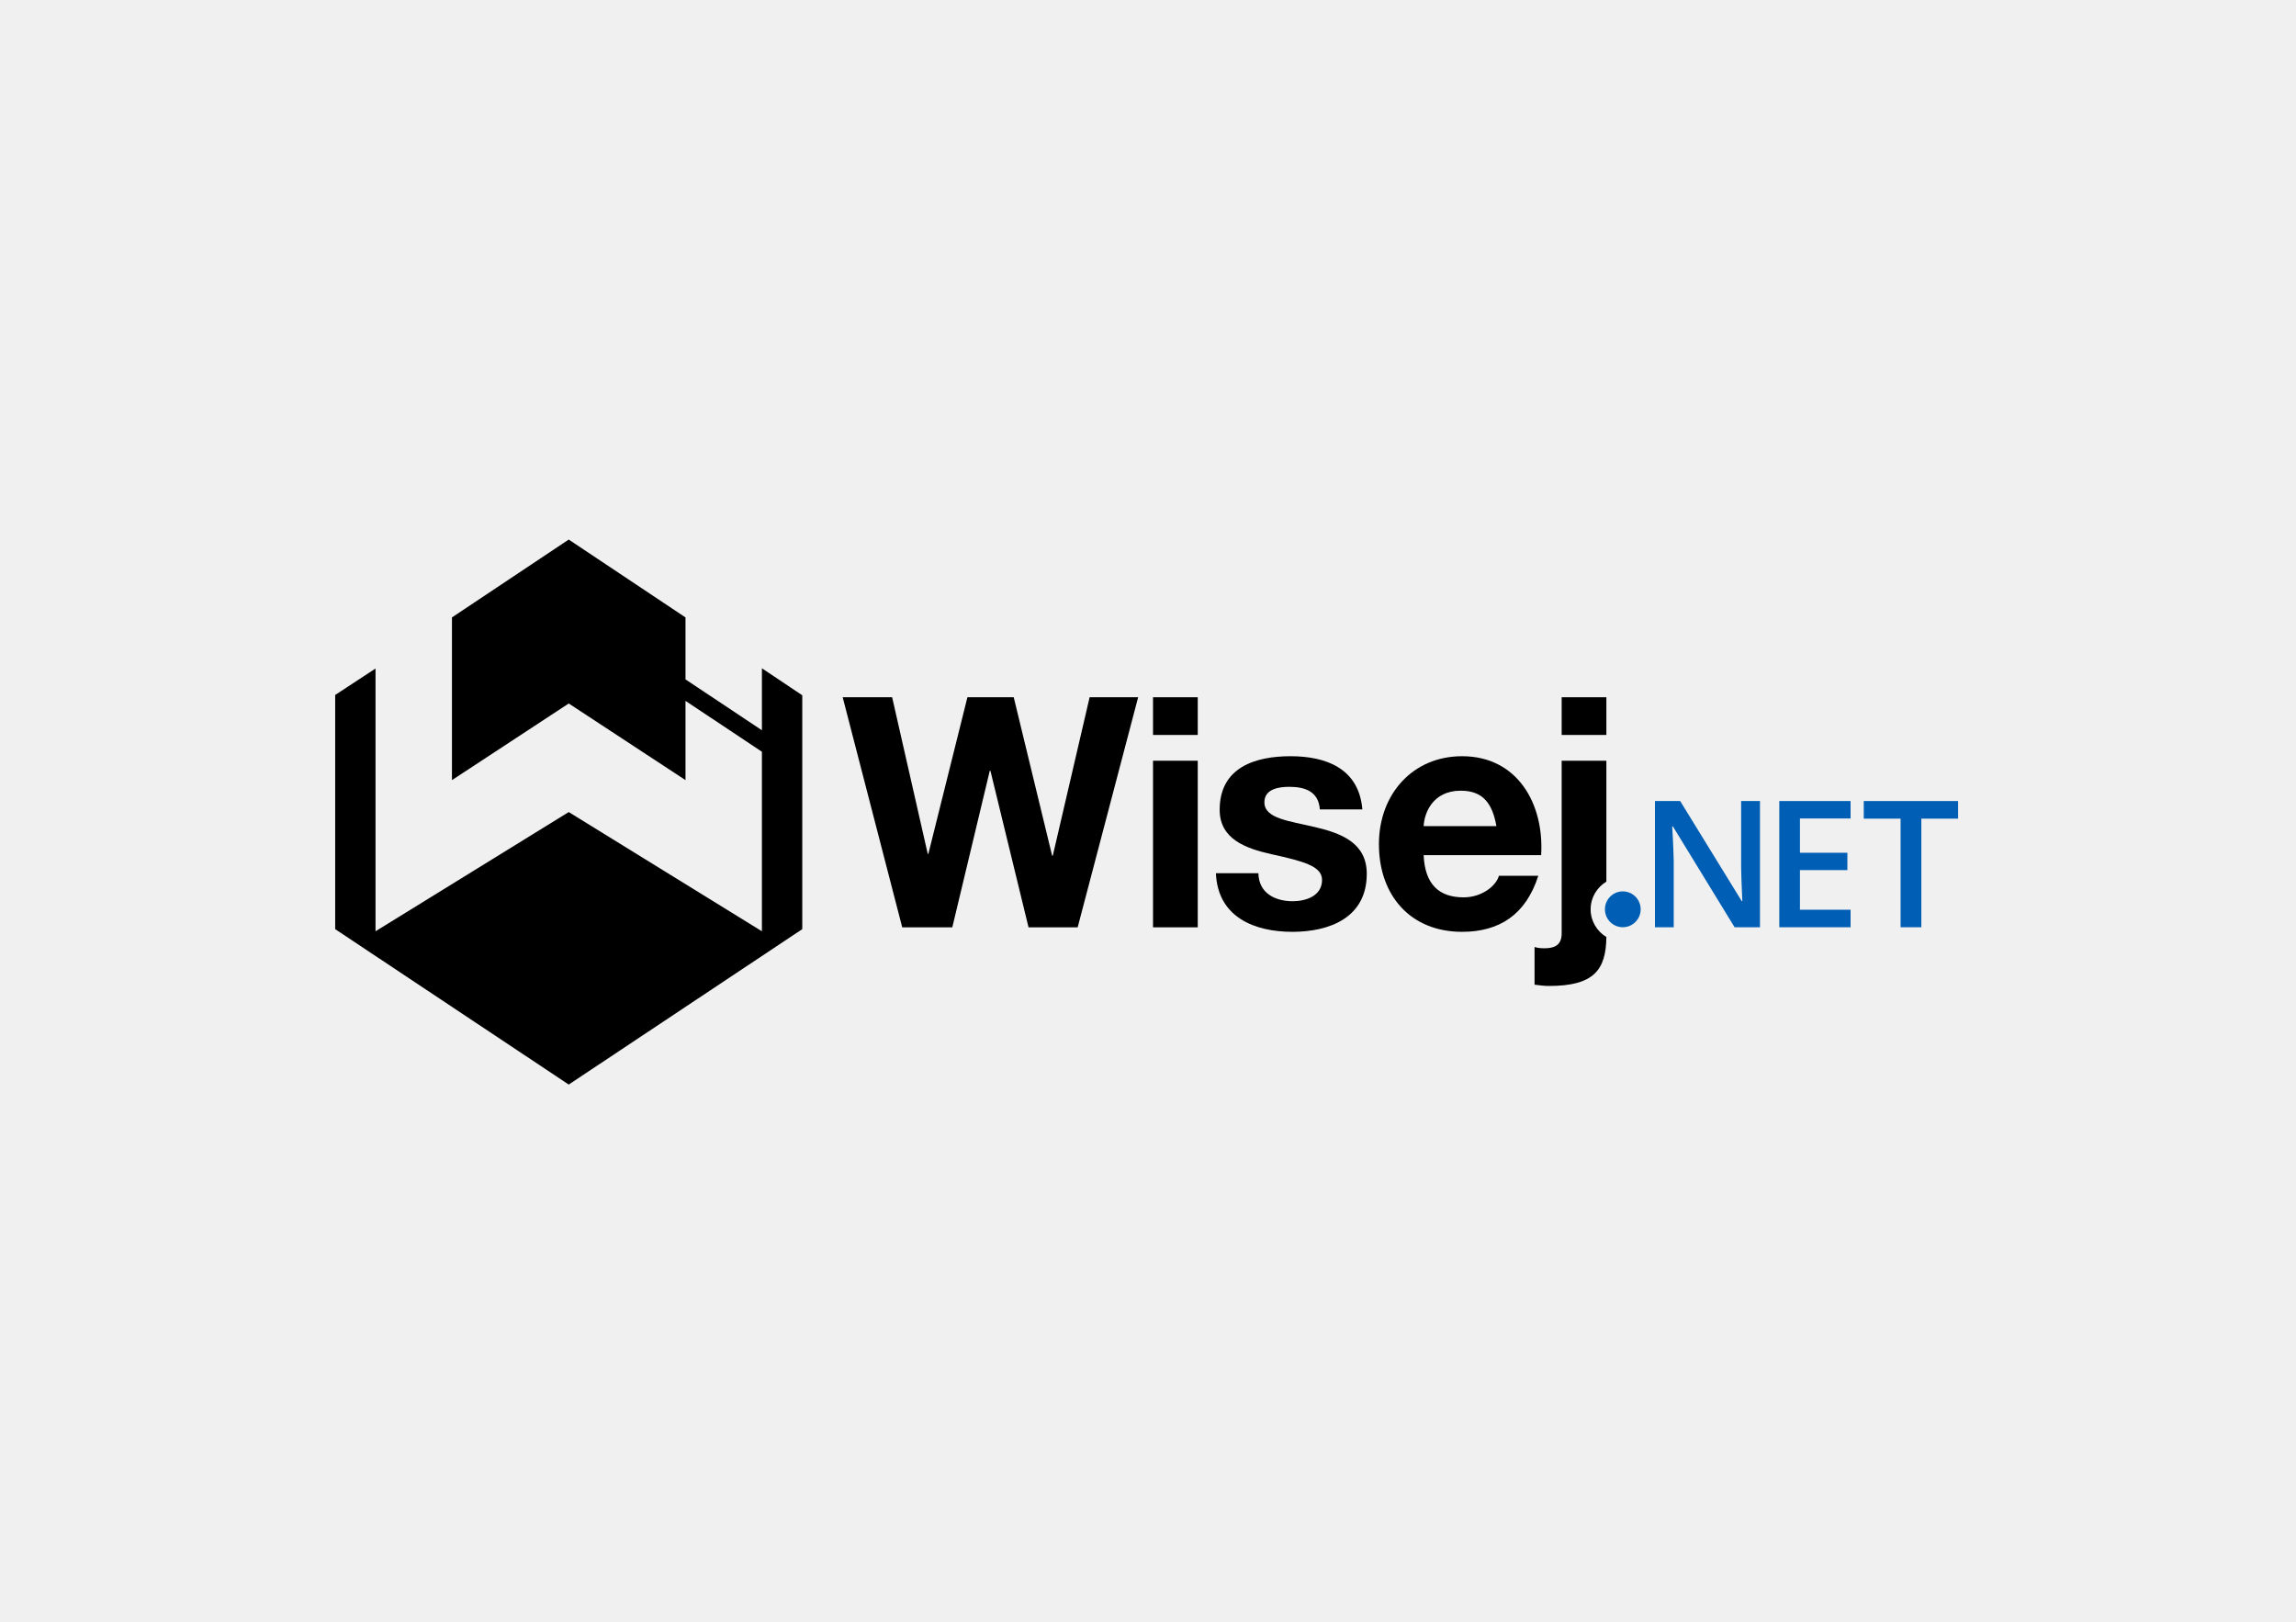
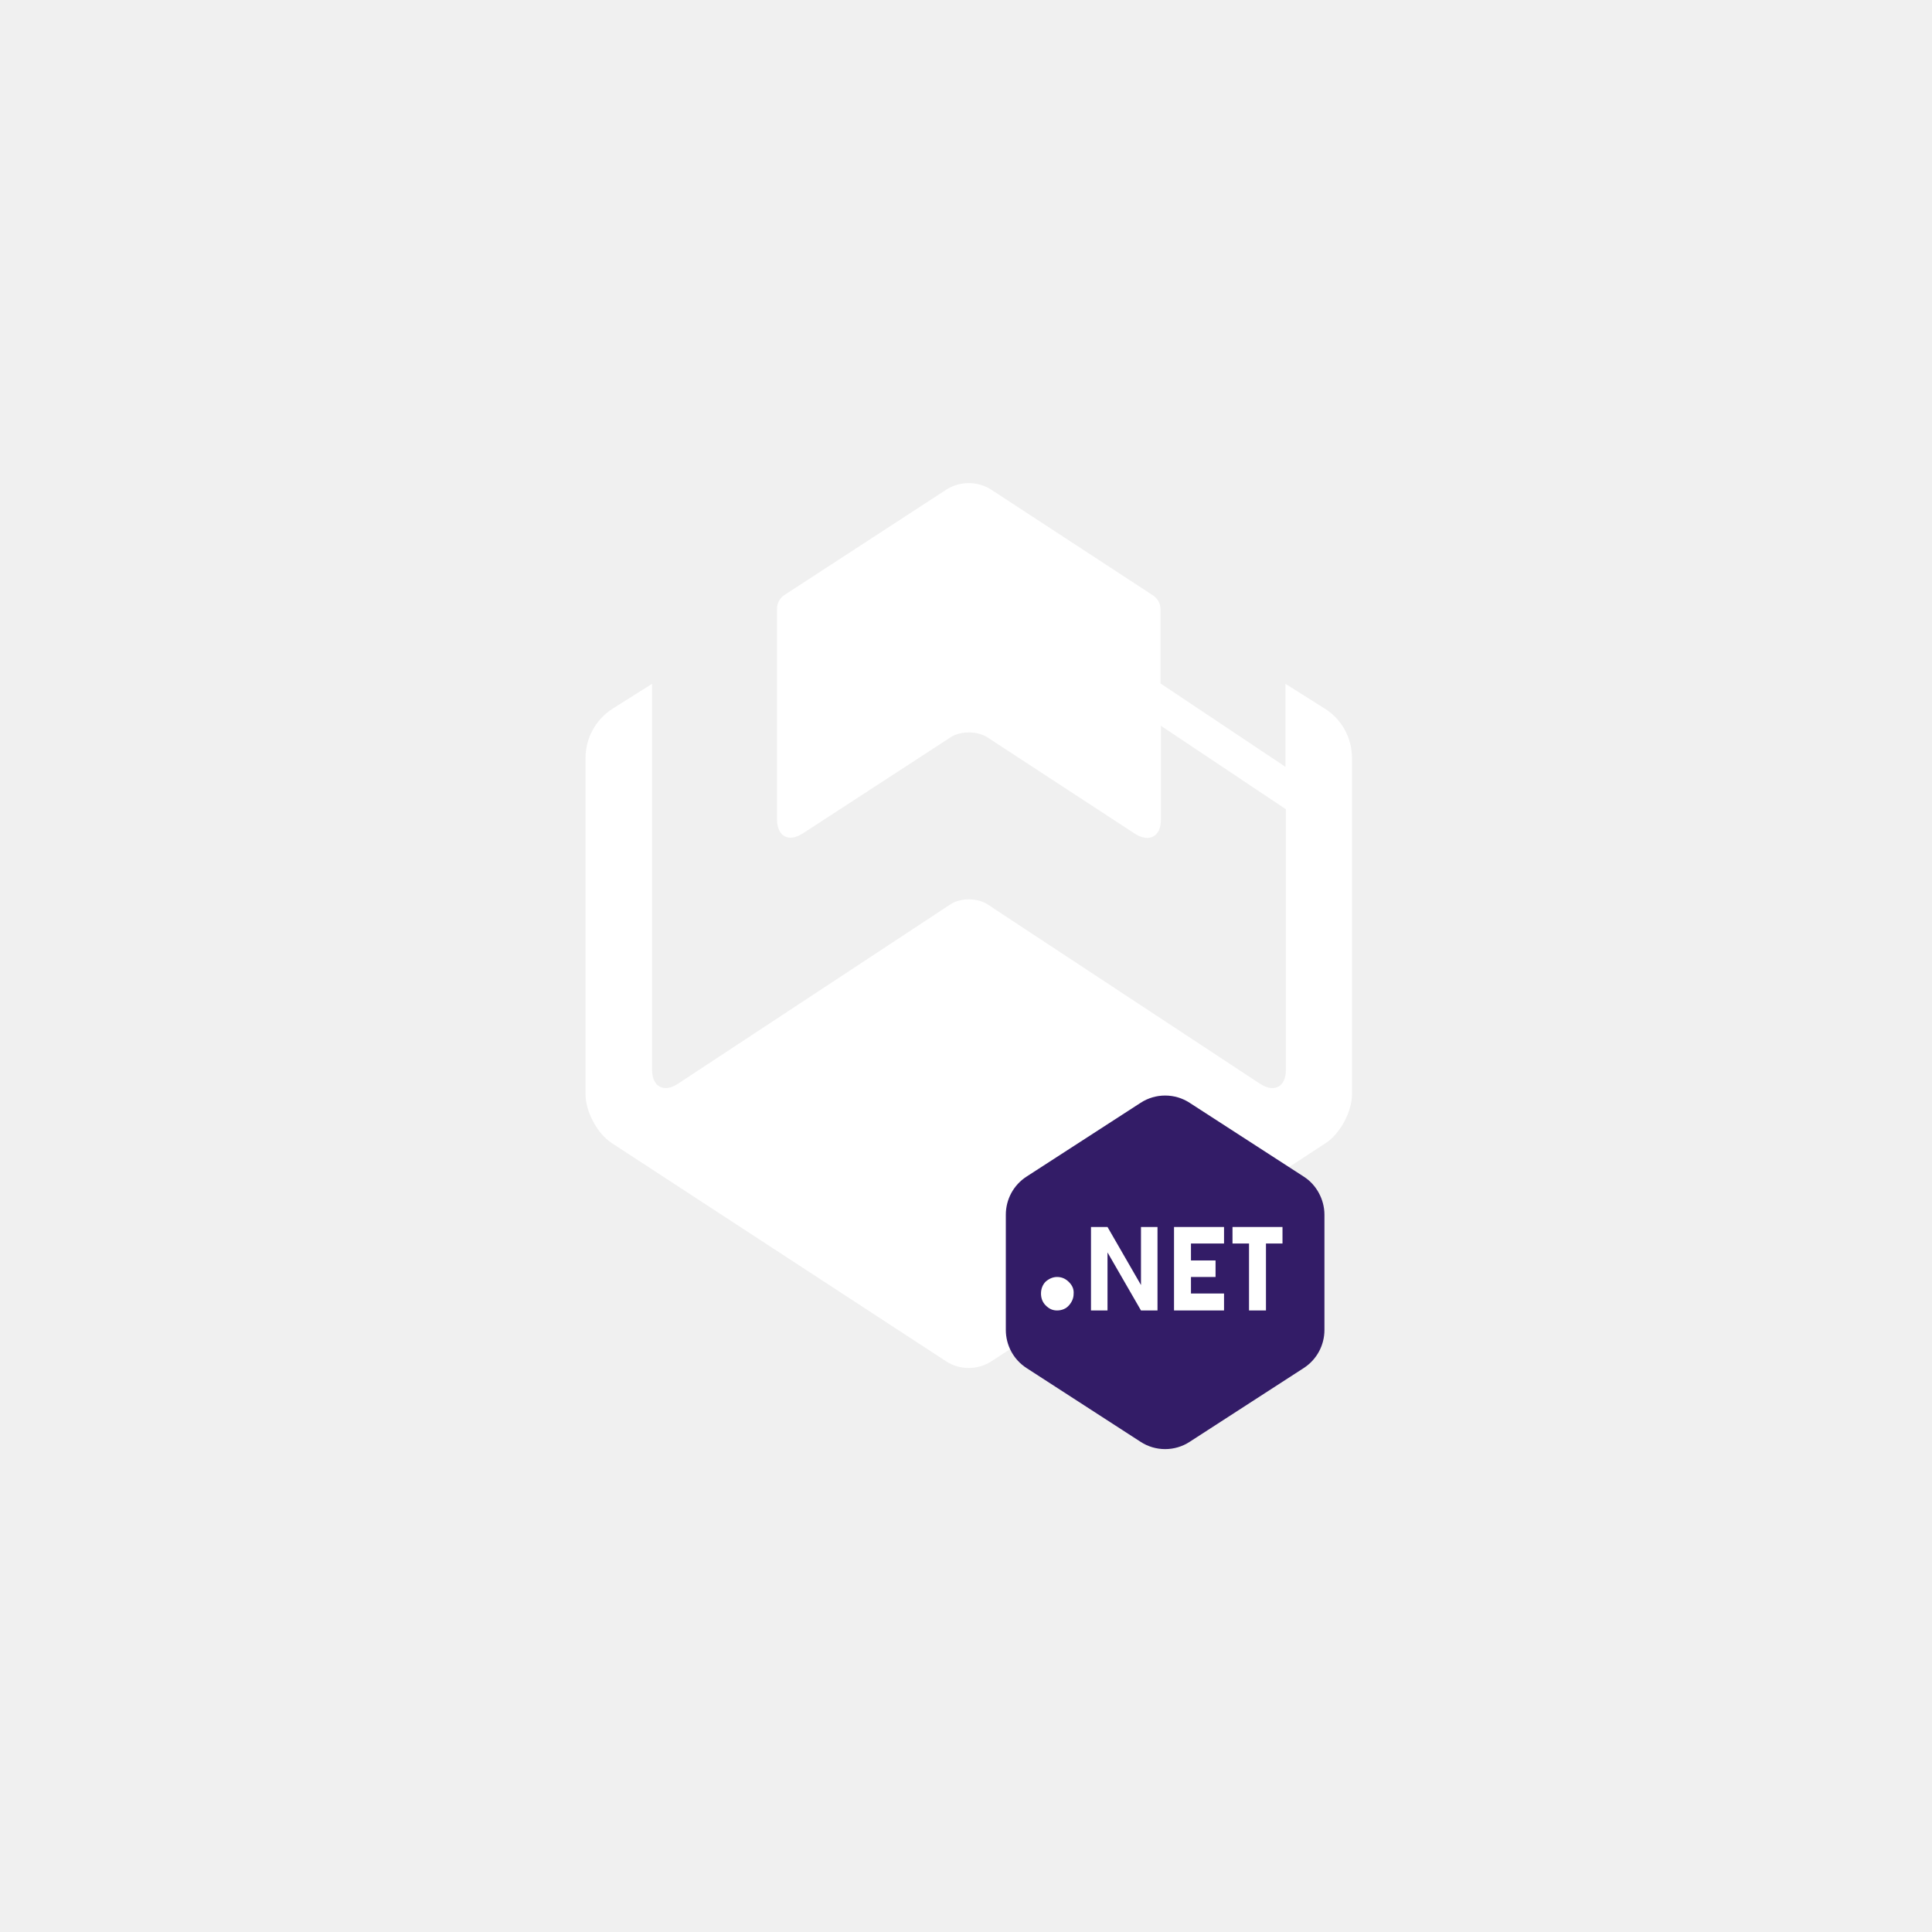
- <svg xmlns="http://www.w3.org/2000/svg" width="456px" height="322px" viewBox="0 0 455 322" version="1.1">
-   <g id="surface1">
-     <path style=" stroke:none;fill-rule:nonzero;fill:rgb(0%,0%,0%);fill-opacity:1;" d="M 150.82 132.715 L 150.82 145.023 L 135.645 134.922 L 135.645 122.617 L 112.453 107.152 L 89.262 122.617 L 89.262 154.926 L 112.453 139.707 L 135.645 154.926 L 135.645 139.191 L 150.82 149.289 L 150.82 184.945 L 112.453 161.27 L 74.082 184.945 L 74.082 132.762 L 66.07 138.016 L 66.07 184.523 L 112.453 215.387 L 158.836 184.523 L 158.836 138.078 Z M 150.82 132.715 " />
-     <path style=" stroke:none;fill-rule:nonzero;fill:rgb(0%,0%,0%);fill-opacity:1;" d="M 213.531 184.16 L 203.773 184.16 L 196.203 153.059 L 196.078 153.059 L 188.633 184.16 L 178.688 184.16 L 166.863 138.469 L 176.684 138.469 L 183.754 169.566 L 183.879 169.566 L 191.637 138.469 L 200.832 138.469 L 208.465 169.953 L 208.586 169.953 L 215.906 138.469 L 225.543 138.469 Z M 213.531 184.16 " />
-     <path style=" stroke:none;fill-rule:nonzero;fill:rgb(0%,0%,0%);fill-opacity:1;" d="M 228.496 138.469 L 237.379 138.469 L 237.379 145.957 L 228.496 145.957 Z M 228.496 138.469 " />
-     <path style=" stroke:none;fill-rule:nonzero;fill:rgb(0%,0%,0%);fill-opacity:1;" d="M 228.496 151.074 L 237.379 151.074 L 237.379 184.16 L 228.496 184.16 Z M 228.496 151.074 " />
-     <path style=" stroke:none;fill-rule:nonzero;fill:rgb(0%,0%,0%);fill-opacity:1;" d="M 249.426 173.41 C 249.492 177.375 252.742 178.977 256.246 178.977 C 258.812 178.977 262.066 177.953 262.066 174.75 C 262.066 172 258.375 171.039 251.996 169.633 C 246.863 168.48 241.734 166.625 241.734 160.805 C 241.734 152.355 248.867 150.18 255.809 150.18 C 262.879 150.18 269.387 152.613 270.074 160.738 L 261.629 160.738 C 261.379 157.219 258.75 156.258 255.559 156.258 C 253.559 156.258 250.617 156.641 250.617 159.328 C 250.617 162.594 255.621 163.039 260.688 164.258 C 265.883 165.473 270.949 167.395 270.949 173.535 C 270.949 182.238 263.566 185.055 256.184 185.055 C 248.676 185.055 241.359 182.176 240.984 173.41 Z M 249.426 173.41 " />
-     <path style=" stroke:none;fill-rule:nonzero;fill:rgb(0%,0%,0%);fill-opacity:1;" d="M 282.246 169.824 C 282.496 175.586 285.25 178.207 290.191 178.207 C 293.758 178.207 296.633 175.969 297.195 173.922 L 305.016 173.922 C 302.516 181.727 297.195 185.055 289.879 185.055 C 279.68 185.055 273.363 177.891 273.363 167.648 C 273.363 157.73 280.055 150.18 289.879 150.18 C 300.887 150.18 306.207 159.648 305.582 169.824 Z M 296.695 164.062 C 295.883 159.457 293.941 157.027 289.625 157.027 C 283.996 157.027 282.371 161.508 282.246 164.062 Z M 296.695 164.062 " />
-     <path style=" stroke:none;fill-rule:nonzero;fill:rgb(0%,0%,0%);fill-opacity:1;" d="M 309.656 138.469 L 318.535 138.469 L 318.535 145.957 L 309.656 145.957 Z M 309.656 138.469 " />
-     <path style=" stroke:none;fill-rule:nonzero;fill:rgb(0%,0%,0%);fill-opacity:1;" d="M 315.41 180.586 C 315.41 178.246 316.668 176.207 318.535 175.086 L 318.535 151.074 L 309.656 151.074 L 309.656 185.375 C 309.656 187.871 308.023 188.32 306.211 188.32 C 305.461 188.32 304.836 188.254 304.273 188.062 L 304.273 195.551 C 305.211 195.68 306.211 195.805 307.152 195.805 C 315.98 195.805 318.473 192.684 318.535 186.078 C 316.664 184.961 315.41 182.918 315.41 180.586 Z M 315.41 180.586 " />
-     <path style=" stroke:none;fill-rule:nonzero;fill:rgb(0%,37.255%,70.98%);fill-opacity:1;" d="M 321.797 177.023 C 323.758 177.023 325.348 178.617 325.348 180.582 C 325.348 182.551 323.758 184.141 321.797 184.141 C 319.836 184.141 318.25 182.551 318.25 180.582 C 318.25 178.617 319.836 177.023 321.797 177.023 " />
-     <path style=" stroke:none;fill-rule:nonzero;fill:rgb(0%,37.255%,70.98%);fill-opacity:1;" d="M 349.043 184.148 L 344 184.148 L 331.758 164.141 L 331.605 164.141 C 331.648 164.812 331.691 165.527 331.734 166.281 C 331.773 167.039 331.805 167.816 331.836 168.613 C 331.863 169.418 331.887 170.227 331.914 171.047 L 331.914 184.148 L 328.184 184.148 L 328.184 159.082 L 333.195 159.082 L 345.418 178.953 L 345.539 178.953 C 345.516 178.371 345.488 177.699 345.453 176.945 C 345.418 176.191 345.391 175.414 345.359 174.609 C 345.328 173.801 345.309 173.02 345.301 172.266 L 345.301 159.082 L 349.043 159.082 Z M 349.043 184.148 " />
-     <path style=" stroke:none;fill-rule:nonzero;fill:rgb(0%,37.255%,70.98%);fill-opacity:1;" d="M 367.035 184.148 L 352.879 184.148 L 352.879 159.082 L 367.035 159.082 L 367.035 162.543 L 356.98 162.543 L 356.98 169.352 L 366.402 169.352 L 366.402 172.797 L 356.98 172.797 L 356.98 180.668 L 367.035 180.668 Z M 367.035 184.148 " />
-     <path style=" stroke:none;fill-rule:nonzero;fill:rgb(0%,37.255%,70.98%);fill-opacity:1;" d="M 381.09 184.148 L 376.969 184.148 L 376.969 162.578 L 369.652 162.578 L 369.652 159.082 L 388.391 159.082 L 388.391 162.578 L 381.09 162.578 Z M 381.09 184.148 " />
+ <svg xmlns="http://www.w3.org/2000/svg" version="1.1" id="Layer_1" x="0px" y="0px" width="456px" height="456px" viewBox="0 0 456 456" style="enable-background:new 0 0 456 456;" xml:space="preserve">
+   <style type="text/css">
+ 	.st0{fill:#FFFFFF;}
+ 	.st1{fill:#331C67;}
+ </style>
+   <g>
+     <g>
+       <path class="st0" d="M303.4,161.4V181l-29.5-19.7v-17.5c0-1.3-0.6-2.5-1.8-3.3L234,115.6c-3.2-2.1-7.5-2.1-10.7,0l-38.1,24.8    c-1.1,0.7-1.8,1.9-1.8,3.3v49.7c0,4,2.7,5.5,6.1,3.3l34.9-22.7c2.3-1.5,6.2-1.5,8.6,0l34.9,22.8c3.3,2.1,6.1,0.7,6.1-3.3v-22.2    l29.5,19.7v61.5c0,4-2.7,5.5-6.1,3.3l-64.4-42.4c-2.4-1.5-6.3-1.5-8.6,0l-64.4,42.4c-3.3,2.2-6.1,0.7-6.1-3.3v-91.1l-9.2,5.8    c-4,2.5-6.5,6.9-6.5,11.7v79.4c0,4.1,2.8,9.3,6.2,11.5l78.9,51.5c3.2,2.1,7.5,2.1,10.7,0l78.9-51.5c3.4-2.2,6.2-7.4,6.2-11.5    v-79.4c0-4.7-2.4-9.2-6.5-11.7L303.4,161.4z" />
+     </g>
+     <path class="st1" d="M237.4,313.9v-27.2c0-3.6,1.8-7,4.9-9l26.9-17.4c3.5-2.3,8.1-2.3,11.6,0l26.9,17.4c3,1.9,4.9,5.4,4.9,9v27.2   c0,3.6-1.8,7-4.9,9l-26.9,17.4c-3.5,2.3-8.1,2.3-11.6,0l-26.9-17.4C239.2,320.9,237.4,317.5,237.4,313.9z" />
+     <g>
+       <polygon class="st0" points="302.7,289.6 290.9,289.6 290.9,293.5 294.8,293.5 294.8,309.3 298.8,309.3 298.8,293.5 302.7,293.5       " />
+       <polygon class="st0" points="288.9,305.3 281.1,305.3 281.1,301.4 286.9,301.4 286.9,297.5 281.1,297.5 281.1,293.5 288.9,293.5     288.9,289.6 277.1,289.6 277.1,309.3 288.9,309.3   " />
+       <path class="st0" d="M273.2,289.6h-3.9v13.7l-7.9-13.7h-3.9v19.7h3.9c0,0,0-13.3,0-13.7l7.9,13.7h3.9V289.6z" />
+       <path class="st0" d="M252.3,302.6c-0.8-0.8-1.7-1.2-2.8-1.2c-1,0-1.9,0.4-2.7,1.1c-0.7,0.7-1.1,1.7-1.1,2.8c0,1,0.3,2,1.1,2.8    s1.6,1.2,2.7,1.2s2.1-0.4,2.8-1.2c0.7-0.8,1.1-1.7,1.1-2.7C253.5,304.3,253.1,303.4,252.3,302.6" />
+     </g>
  </g>
</svg>
